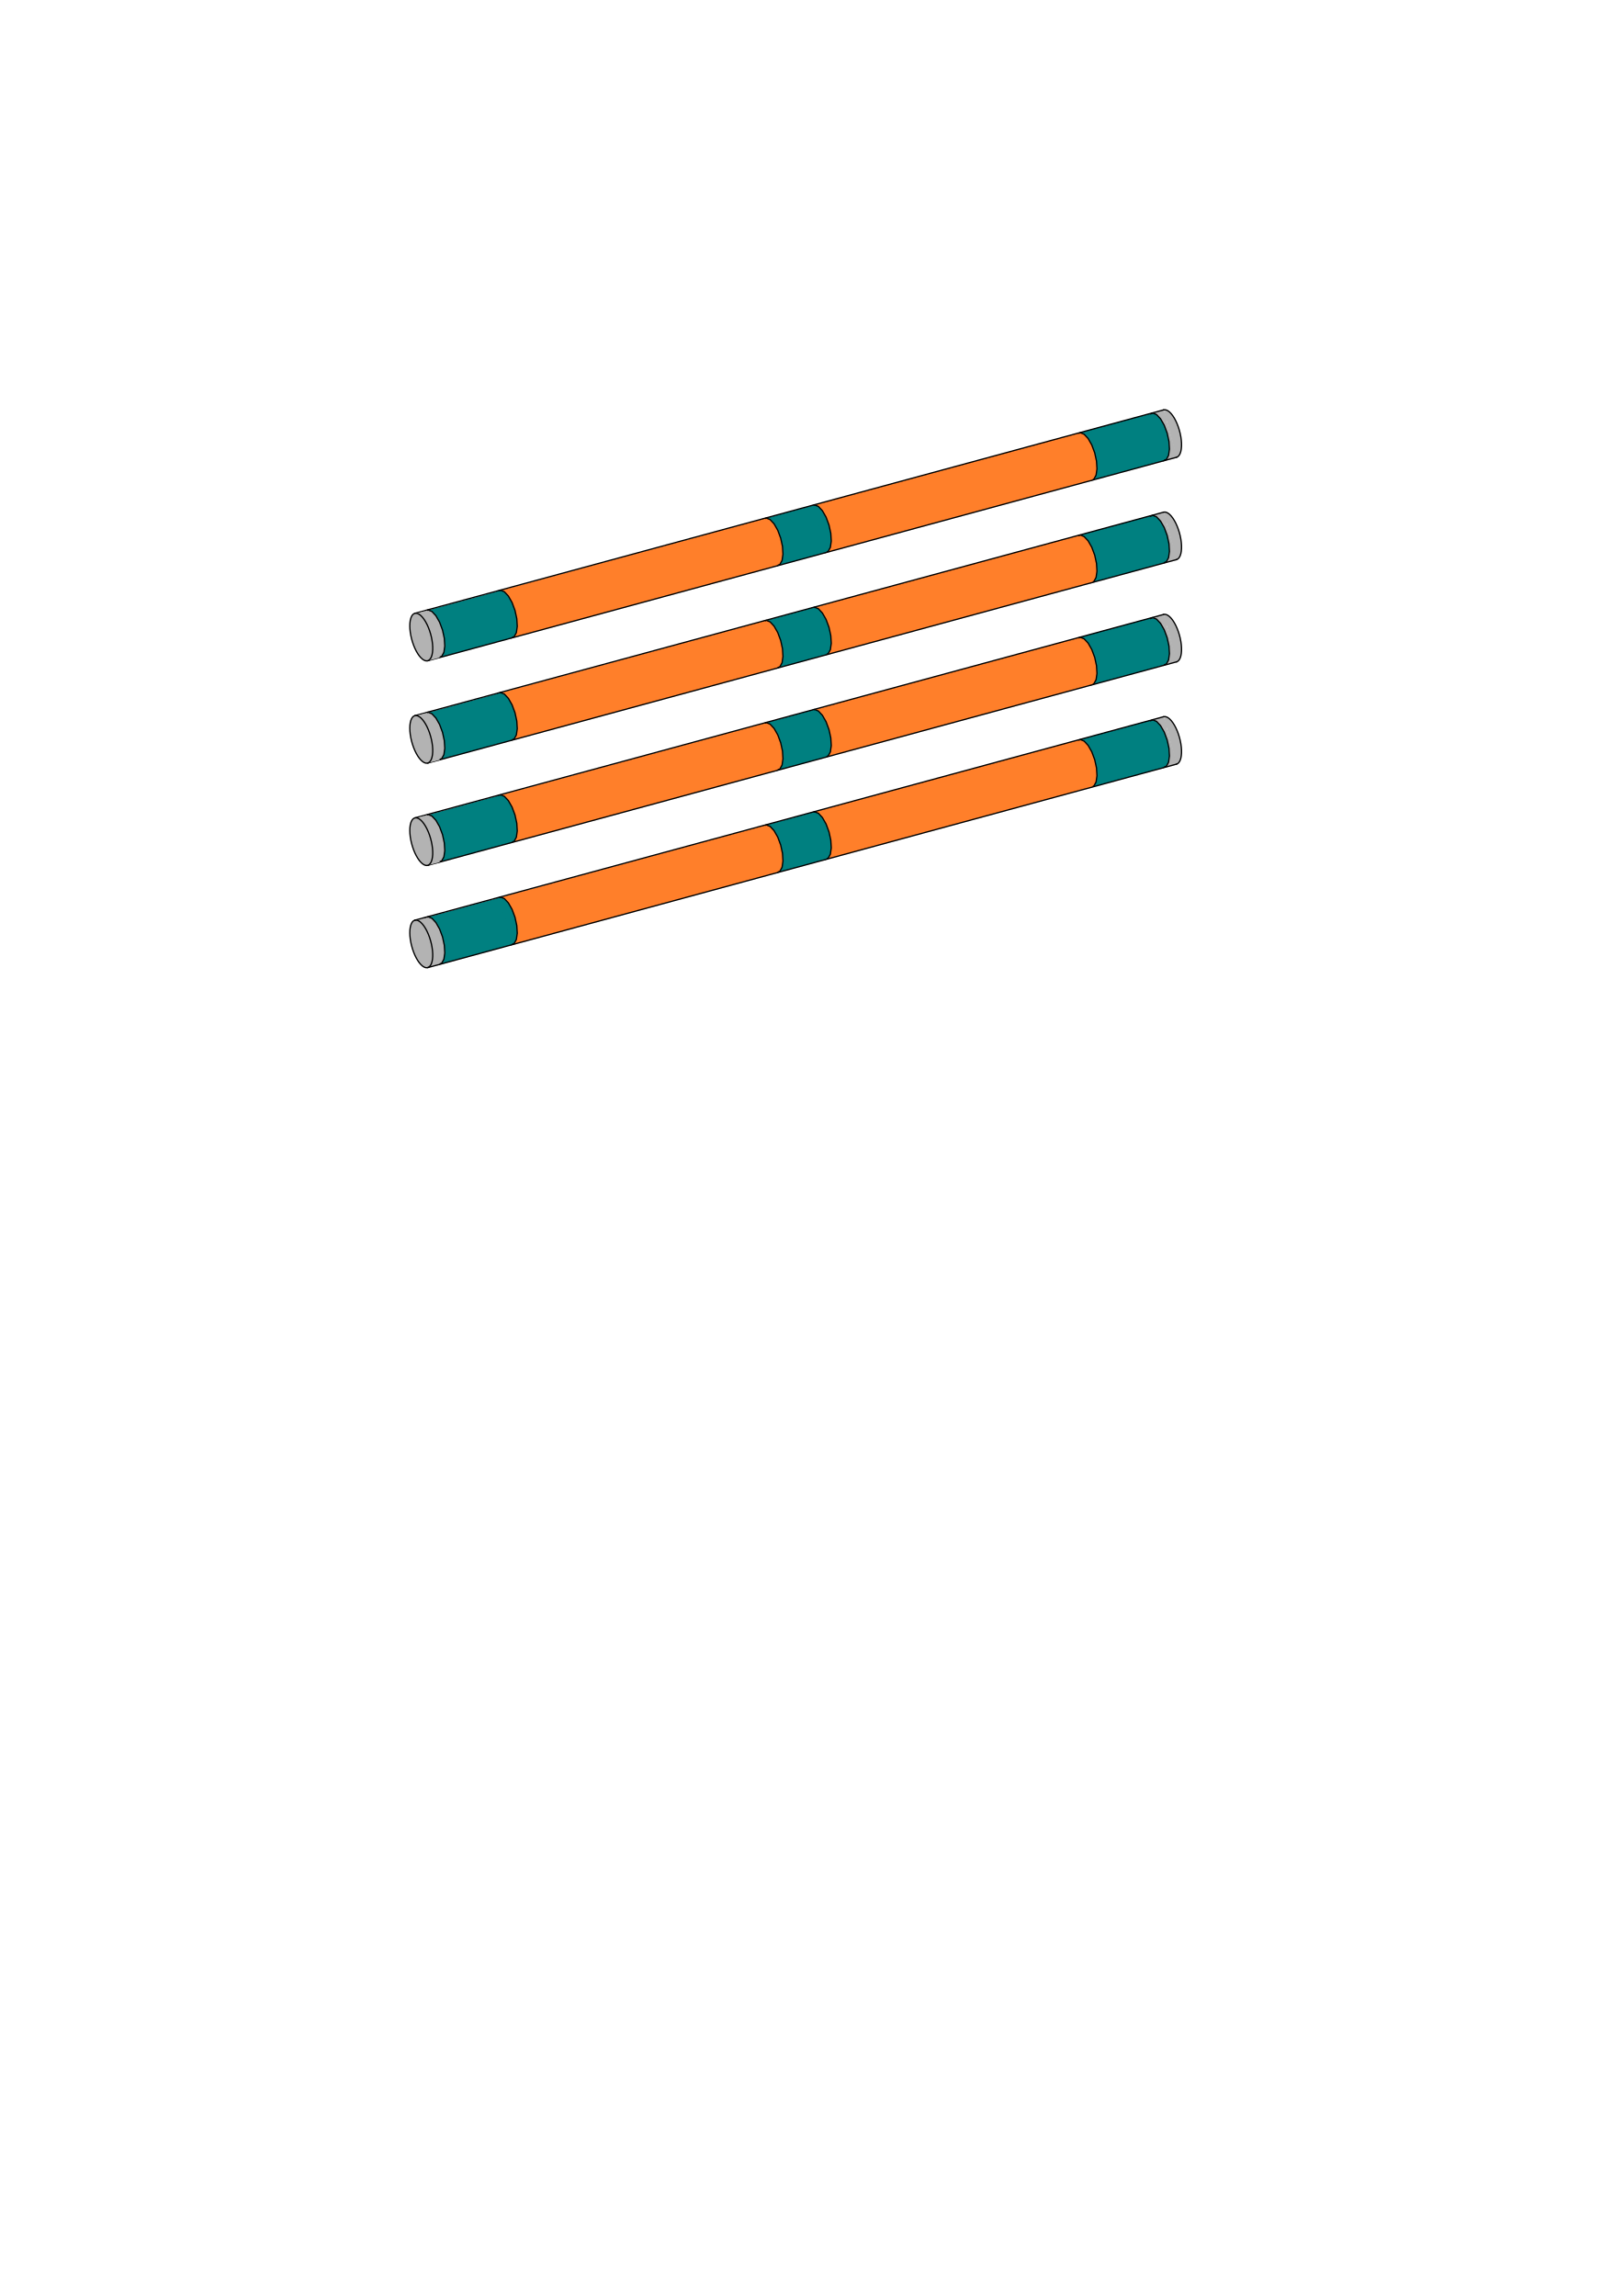
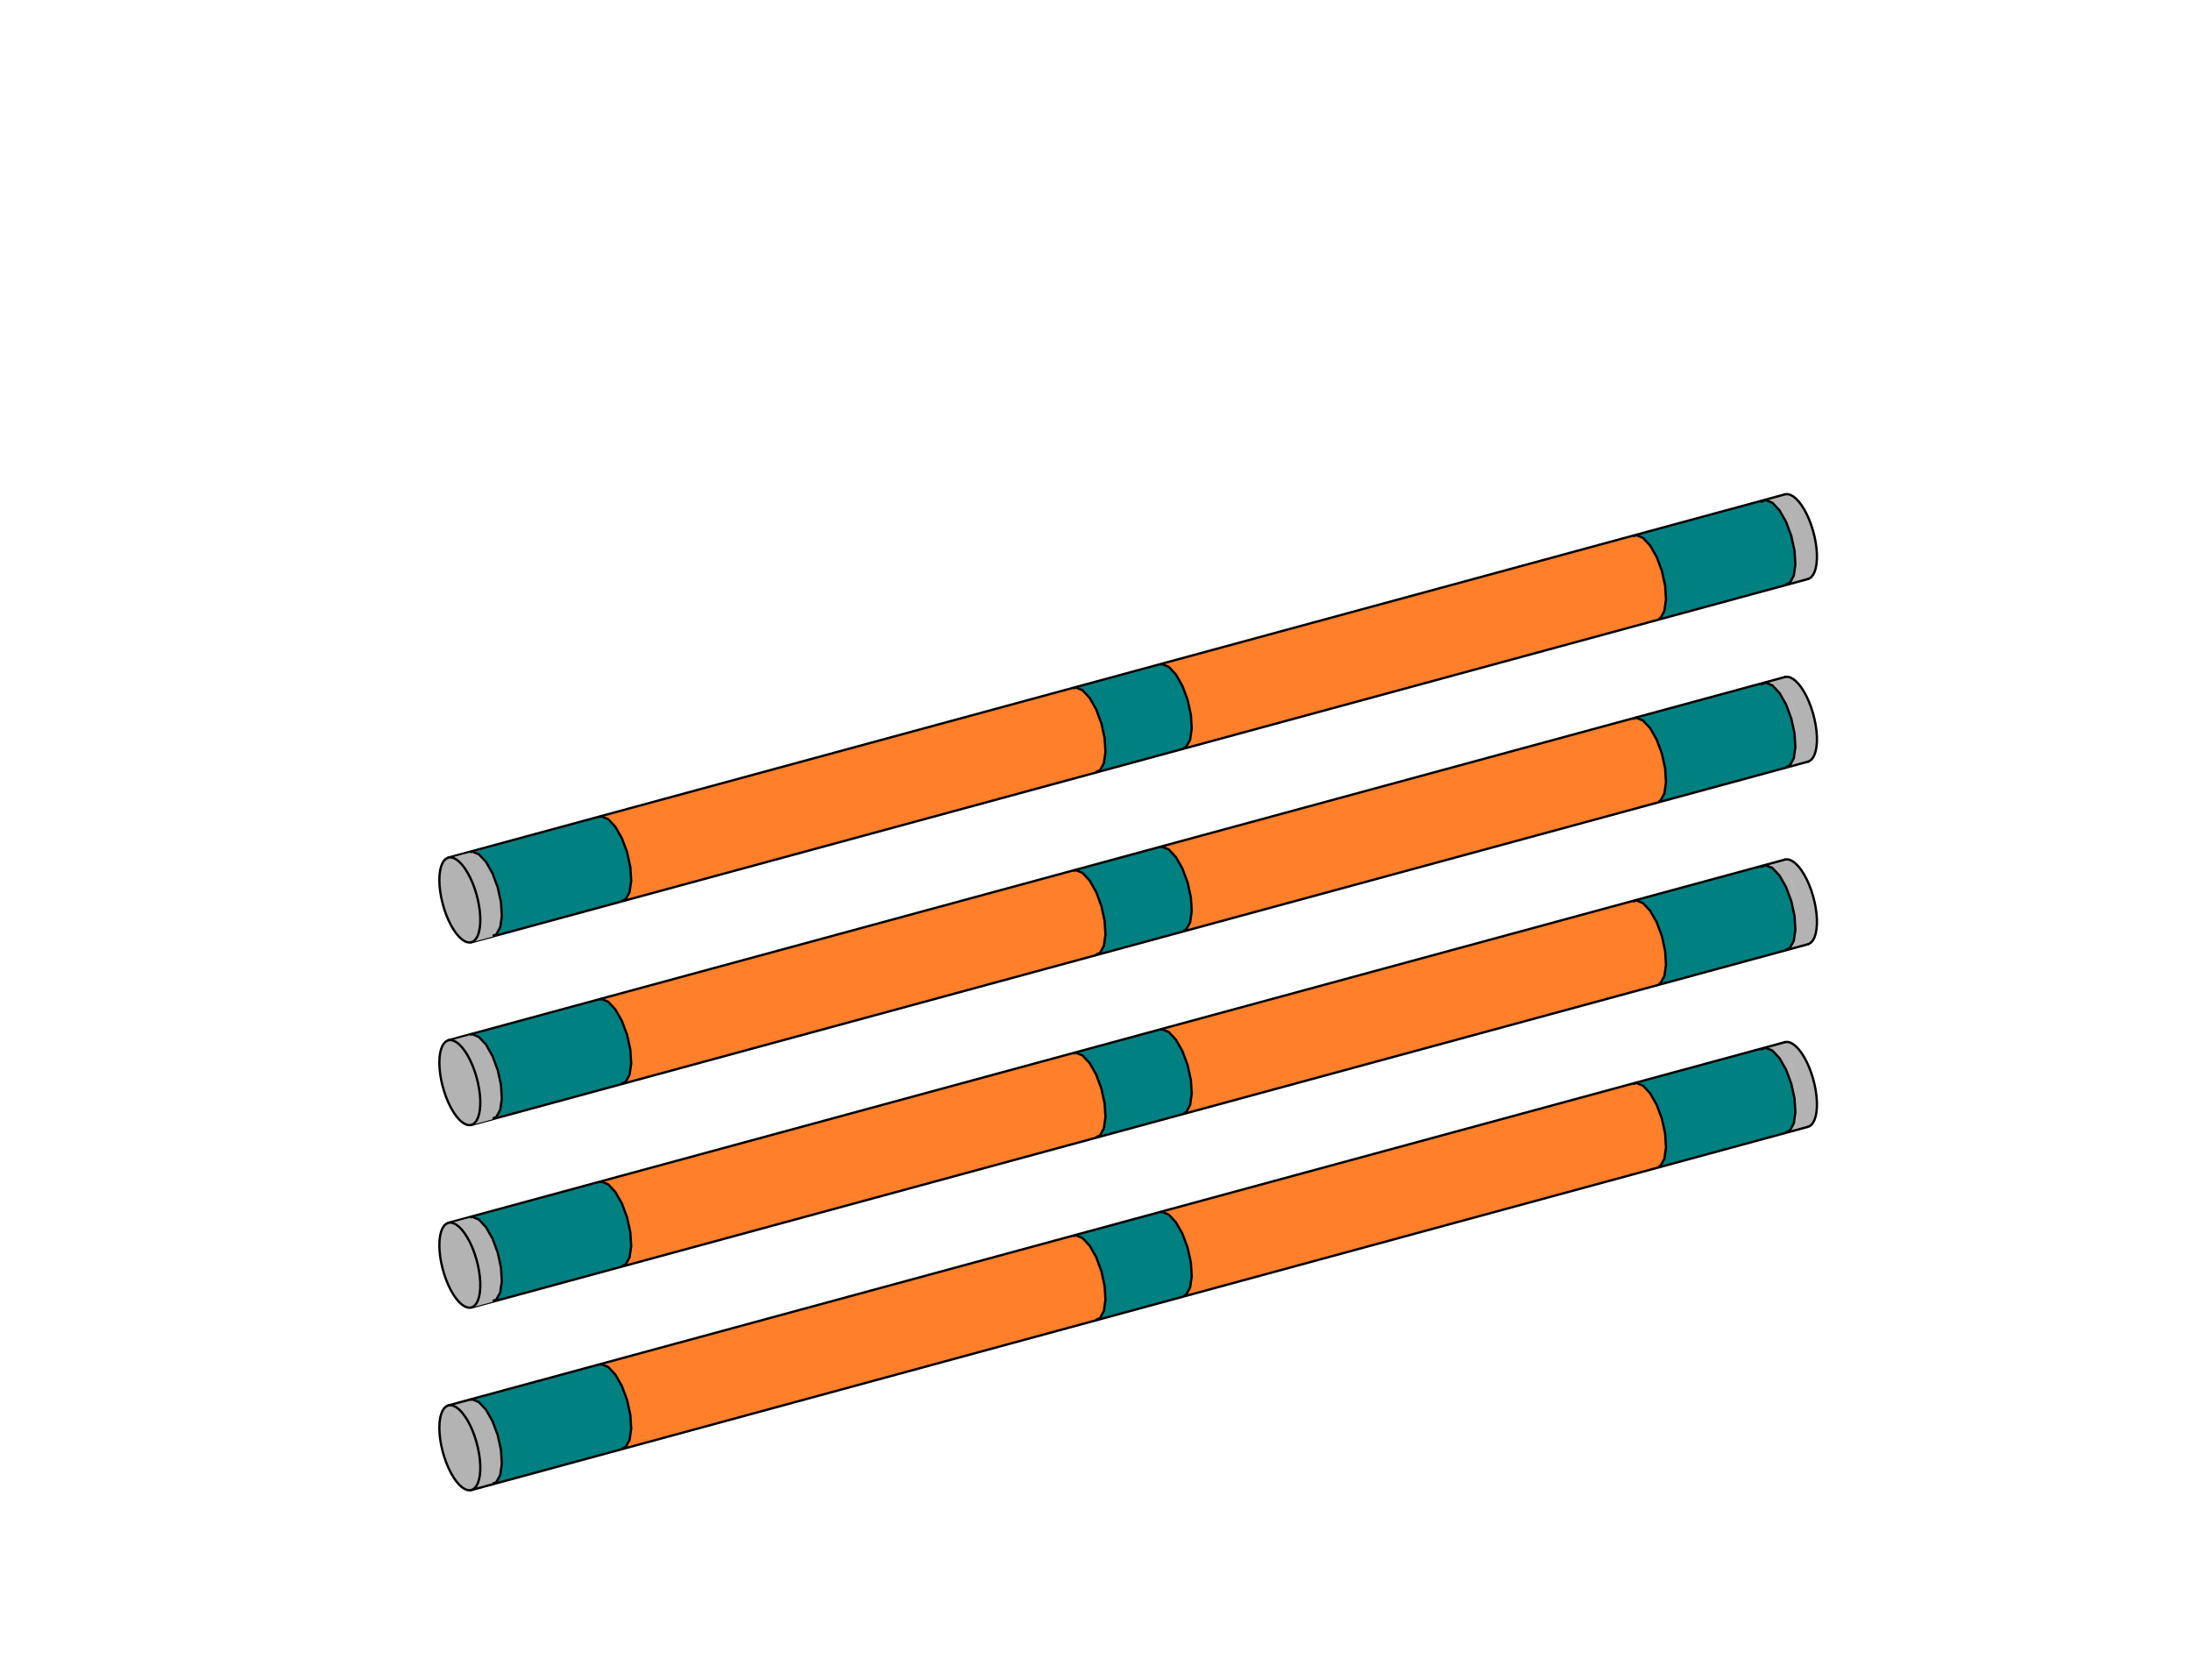
- <svg xmlns="http://www.w3.org/2000/svg" viewBox="0 0 793.701 1122.52" width="793.701" height="1122.52" version="1.1" id="svg60400">
+ <svg xmlns="http://www.w3.org/2000/svg" viewBox="80 270 600 50" width="300" height="230" version="1.1" id="svg60400">
  <defs id="defs59740">
    <marker id="DistanceX" orient="auto" refX="0.0" refY="0.0" style="overflow:visible">
      <path d="M 3,-3 L -3,3 M 0,-5 L  0,5" style="stroke:#000000; stroke-width:0.5" id="path59727" />
    </marker>
    <pattern id="Hatch" patternUnits="userSpaceOnUse" width="8" height="8" x="0" y="0">
      <path d="M8 4 l-4,4" stroke="#000000" stroke-width="0.25" linecap="square" id="path59730" />
      <path d="M6 2 l-4,4" stroke="#000000" stroke-width="0.25" linecap="square" id="path59732" />
      <path d="M4 0 l-4,4" stroke="#000000" stroke-width="0.25" linecap="square" id="path59734" />
    </pattern>
    <symbol id="*Model_Space" />
    <symbol id="*Paper_Space" />
    <symbol id="*Paper_Space0" />
  </defs>
  <g id="g60396">
    <g id="g60599" style="stroke-width:0.631;stroke-dasharray:none">
      <g id="g60589" style="fill:#b3b3b3;stroke-width:0.631;stroke-dasharray:none">
        <path id="path60559" style="fill:#b3b3b3;stroke:#000000;stroke-width:0.631;stroke-opacity:0;stroke-dasharray:none" d="M 562.117 202.16 L 569.016 225.223 L 575.5 223.459 L 568.693 200.367 L 562.117 202.16 z " />
        <path d="m 568.808,200.38 0.015,-0.004 0.678,-0.057 0.725,0.17 0.759,0.393 0.778,0.609 0.782,0.813 0.77,1.002 0.744,1.17 0.703,1.316 0.649,1.437 0.581,1.529 0.503,1.592 0.415,1.623 0.318,1.623 0.216,1.592 0.109,1.529 v 1.437 l -0.109,1.317 -0.216,1.171 -0.318,1.002 -0.415,0.814 -0.503,0.61 -0.581,0.394 -0.301,0.109" style="fill:#b3b3b3;stroke:#000000;stroke-width:0.631;stroke-linecap:round;stroke-dasharray:none" id="path60388" />
      </g>
      <rect style="fill:#b3b3b3;stroke:#000000;stroke-width:0.631;stroke-opacity:0;stroke-dasharray:none" id="rect60593" width="2.067" height="5.02" x="456.596" y="391.824" ry="0.084" transform="rotate(-21.07521)" />
    </g>
    <g id="g60599-3" transform="translate(0,50.01862)" style="stroke-width:0.631;stroke-dasharray:none">
      <g id="g60589-7" style="fill:#b3b3b3;stroke-width:0.631;stroke-dasharray:none">
        <path id="path60559-9" style="fill:#b3b3b3;stroke:#000000;stroke-width:0.631;stroke-opacity:0;stroke-dasharray:none" d="m 562.117,202.16 6.898,23.062 6.484,-1.764 -6.807,-23.092 z" />
        <path d="m 568.808,200.38 0.015,-0.004 0.678,-0.057 0.725,0.17 0.759,0.393 0.778,0.609 0.782,0.813 0.77,1.002 0.744,1.17 0.703,1.316 0.649,1.437 0.581,1.529 0.503,1.592 0.415,1.623 0.318,1.623 0.216,1.592 0.109,1.529 v 1.437 l -0.109,1.317 -0.216,1.171 -0.318,1.002 -0.415,0.814 -0.503,0.61 -0.581,0.394 -0.301,0.109" style="fill:#b3b3b3;stroke:#000000;stroke-width:0.631;stroke-linecap:round;stroke-dasharray:none" id="path60388-0" />
      </g>
      <rect style="fill:#b3b3b3;stroke:#000000;stroke-width:0.631;stroke-opacity:0;stroke-dasharray:none" id="rect60593-5" width="2.067" height="5.02" x="456.596" y="391.824" ry="0.084" transform="rotate(-21.07521)" />
    </g>
    <g id="g60599-7" transform="translate(0,100.0186)" style="stroke-width:0.631;stroke-dasharray:none">
      <g id="g60589-5" style="fill:#b3b3b3;stroke-width:0.631;stroke-dasharray:none">
        <path id="path60559-1" style="fill:#b3b3b3;stroke:#000000;stroke-width:0.631;stroke-opacity:0;stroke-dasharray:none" d="m 562.117,202.16 6.898,23.062 6.484,-1.764 -6.807,-23.092 z" />
        <path d="m 568.808,200.38 0.015,-0.004 0.678,-0.057 0.725,0.17 0.759,0.393 0.778,0.609 0.782,0.813 0.77,1.002 0.744,1.17 0.703,1.316 0.649,1.437 0.581,1.529 0.503,1.592 0.415,1.623 0.318,1.623 0.216,1.592 0.109,1.529 v 1.437 l -0.109,1.317 -0.216,1.171 -0.318,1.002 -0.415,0.814 -0.503,0.61 -0.581,0.394 -0.301,0.109" style="fill:#b3b3b3;stroke:#000000;stroke-width:0.631;stroke-linecap:round;stroke-dasharray:none" id="path60388-1" />
      </g>
      <rect style="fill:#b3b3b3;stroke:#000000;stroke-width:0.631;stroke-opacity:0;stroke-dasharray:none" id="rect60593-8" width="2.067" height="5.02" x="456.596" y="391.824" ry="0.084" transform="rotate(-21.07521)" />
    </g>
    <g id="g60599-8" transform="translate(0,150.0186)" style="stroke-width:0.631;stroke-dasharray:none">
      <g id="g60589-9" style="fill:#b3b3b3;stroke-width:0.631;stroke-dasharray:none">
        <path id="path60559-91" style="fill:#b3b3b3;stroke:#000000;stroke-width:0.631;stroke-opacity:0;stroke-dasharray:none" d="m 562.117,202.16 6.898,23.062 6.484,-1.764 -6.807,-23.092 z" />
        <path d="m 568.808,200.38 0.015,-0.004 0.678,-0.057 0.725,0.17 0.759,0.393 0.778,0.609 0.782,0.813 0.77,1.002 0.744,1.17 0.703,1.316 0.649,1.437 0.581,1.529 0.503,1.592 0.415,1.623 0.318,1.623 0.216,1.592 0.109,1.529 v 1.437 l -0.109,1.317 -0.216,1.171 -0.318,1.002 -0.415,0.814 -0.503,0.61 -0.581,0.394 -0.301,0.109" style="fill:#b3b3b3;stroke:#000000;stroke-width:0.631;stroke-linecap:round;stroke-dasharray:none" id="path60388-7" />
      </g>
      <rect style="fill:#b3b3b3;stroke:#000000;stroke-width:0.631;stroke-opacity:0;stroke-dasharray:none" id="rect60593-7" width="2.067" height="5.02" x="456.596" y="391.824" ry="0.084" transform="rotate(-21.07521)" />
    </g>
    <g id="b10-s5" style="stroke-width:0.631;stroke-dasharray:none">
      <g id="g60585" style="fill:#008080;stroke-width:0.631;stroke-dasharray:none">
        <path d="m 571.418,215.802 -0.884,-4.05 -1.424,-3.83 -1.793,-3.147 -1.945,-2.085 -1.862,-0.772 -1.555,0.635 -1.061,1.965 -0.438,3.058 0.237,3.782 0.884,4.05 1.424,3.83 1.793,3.147 1.945,2.085 1.862,0.772 1.555,-0.635 1.061,-1.965 0.438,-3.058 -0.237,-3.782" style="fill:#008080;stroke:#000000;stroke-linecap:round;stroke-width:0.631;stroke-dasharray:none" id="path60372" />
        <path id="path60556" style="fill:#008080;stroke:#000000;stroke-width:0.631;stroke-opacity:0;stroke-dasharray:none" d="M 562.117 202.16 L 527.182 211.682 L 534.248 234.674 L 569.016 225.223 L 562.117 202.16 z " />
      </g>
      <g id="g60585-2" style="fill:#008080;stroke-width:0.631;stroke-dasharray:none" transform="translate(0,50.01862)">
        <path d="m 571.418,215.802 -0.884,-4.05 -1.424,-3.83 -1.793,-3.147 -1.945,-2.085 -1.862,-0.772 -1.555,0.635 -1.061,1.965 -0.438,3.058 0.237,3.782 0.884,4.05 1.424,3.83 1.793,3.147 1.945,2.085 1.862,0.772 1.555,-0.635 1.061,-1.965 0.438,-3.058 -0.237,-3.782" style="fill:#008080;stroke:#000000;stroke-linecap:round;stroke-width:0.631;stroke-dasharray:none" id="path60372-3" />
        <path id="path60556-8" style="fill:#008080;stroke:#000000;stroke-width:0.631;stroke-opacity:0;stroke-dasharray:none" d="m 562.117,202.16 -34.936,9.521 7.066,22.992 34.768,-9.451 z" />
      </g>
      <g id="g60585-0" style="fill:#008080;stroke-width:0.631;stroke-dasharray:none" transform="translate(0,100.0186)">
        <path d="m 571.418,215.802 -0.884,-4.05 -1.424,-3.83 -1.793,-3.147 -1.945,-2.085 -1.862,-0.772 -1.555,0.635 -1.061,1.965 -0.438,3.058 0.237,3.782 0.884,4.05 1.424,3.83 1.793,3.147 1.945,2.085 1.862,0.772 1.555,-0.635 1.061,-1.965 0.438,-3.058 -0.237,-3.782" style="fill:#008080;stroke:#000000;stroke-linecap:round;stroke-width:0.631;stroke-dasharray:none" id="path60372-2" />
        <path id="path60556-7" style="fill:#008080;stroke:#000000;stroke-width:0.631;stroke-opacity:0;stroke-dasharray:none" d="m 562.117,202.16 -34.936,9.521 7.066,22.992 34.768,-9.451 z" />
      </g>
      <g id="g60585-5" style="fill:#008080;stroke-width:0.631;stroke-dasharray:none" transform="translate(0,150.0186)">
        <path d="m 571.418,215.802 -0.884,-4.05 -1.424,-3.83 -1.793,-3.147 -1.945,-2.085 -1.862,-0.772 -1.555,0.635 -1.061,1.965 -0.438,3.058 0.237,3.782 0.884,4.05 1.424,3.83 1.793,3.147 1.945,2.085 1.862,0.772 1.555,-0.635 1.061,-1.965 0.438,-3.058 -0.237,-3.782" style="fill:#008080;stroke:#000000;stroke-linecap:round;stroke-width:0.631;stroke-dasharray:none" id="path60372-8" />
        <path id="path60556-1" style="fill:#008080;stroke:#000000;stroke-width:0.631;stroke-opacity:0;stroke-dasharray:none" d="m 562.117,202.16 -34.936,9.521 7.066,22.992 34.768,-9.451 z" />
      </g>
    </g>
    <g id="b10-s4" style="stroke-width:0.631;stroke-dasharray:none">
      <g id="g60581" style="fill:#ff7f2a;stroke-width:0.631;stroke-dasharray:none">
        <path d="m 535.995,225.429 -0.884,-4.05 -1.424,-3.83 -1.793,-3.147 -1.945,-2.085 -1.862,-0.772 -1.555,0.635 -1.061,1.965 -0.438,3.058 0.237,3.782 0.884,4.05 1.424,3.83 1.793,3.147 1.945,2.085 1.862,0.772 1.555,-0.635 1.061,-1.965 0.438,-3.058 -0.237,-3.782" style="fill:#ff7f2a;stroke:#000000;stroke-linecap:round;stroke-width:0.631;stroke-dasharray:none" id="path60376" />
        <path id="path60553" style="fill:#ff7f2a;stroke:#000000;stroke-width:0.631;stroke-opacity:0;stroke-dasharray:none" d="M 534.248 234.674 L 527.182 211.682 L 397.764 246.955 L 404.145 270.047 L 534.248 234.674 z " />
      </g>
      <g id="g60581-7" style="fill:#ff7f2a;stroke-width:0.631;stroke-dasharray:none" transform="translate(0,50.01862)">
        <path d="m 535.995,225.429 -0.884,-4.05 -1.424,-3.83 -1.793,-3.147 -1.945,-2.085 -1.862,-0.772 -1.555,0.635 -1.061,1.965 -0.438,3.058 0.237,3.782 0.884,4.05 1.424,3.83 1.793,3.147 1.945,2.085 1.862,0.772 1.555,-0.635 1.061,-1.965 0.438,-3.058 -0.237,-3.782" style="fill:#ff7f2a;stroke:#000000;stroke-linecap:round;stroke-width:0.631;stroke-dasharray:none" id="path60376-9" />
        <path id="path60553-2" style="fill:#ff7f2a;stroke:#000000;stroke-width:0.631;stroke-opacity:0;stroke-dasharray:none" d="m 534.248,234.674 -7.066,-22.992 -129.418,35.273 6.381,23.092 z" />
      </g>
      <g id="g60581-1" style="fill:#ff7f2a;stroke-width:0.631;stroke-dasharray:none" transform="translate(0,100.0186)">
        <path d="m 535.995,225.429 -0.884,-4.05 -1.424,-3.83 -1.793,-3.147 -1.945,-2.085 -1.862,-0.772 -1.555,0.635 -1.061,1.965 -0.438,3.058 0.237,3.782 0.884,4.05 1.424,3.83 1.793,3.147 1.945,2.085 1.862,0.772 1.555,-0.635 1.061,-1.965 0.438,-3.058 -0.237,-3.782" style="fill:#ff7f2a;stroke:#000000;stroke-linecap:round;stroke-width:0.631;stroke-dasharray:none" id="path60376-4" />
        <path id="path60553-7" style="fill:#ff7f2a;stroke:#000000;stroke-width:0.631;stroke-opacity:0;stroke-dasharray:none" d="m 534.248,234.674 -7.066,-22.992 -129.418,35.273 6.381,23.092 z" />
      </g>
      <g id="g60581-2" style="fill:#ff7f2a;stroke-width:0.631;stroke-dasharray:none" transform="translate(0,150.0186)">
        <path d="m 535.995,225.429 -0.884,-4.05 -1.424,-3.83 -1.793,-3.147 -1.945,-2.085 -1.862,-0.772 -1.555,0.635 -1.061,1.965 -0.438,3.058 0.237,3.782 0.884,4.05 1.424,3.83 1.793,3.147 1.945,2.085 1.862,0.772 1.555,-0.635 1.061,-1.965 0.438,-3.058 -0.237,-3.782" style="fill:#ff7f2a;stroke:#000000;stroke-linecap:round;stroke-width:0.631;stroke-dasharray:none" id="path60376-48" />
        <path id="path60553-1" style="fill:#ff7f2a;stroke:#000000;stroke-width:0.631;stroke-opacity:0;stroke-dasharray:none" d="m 534.248,234.674 -7.066,-22.992 -129.418,35.273 6.381,23.092 z" />
      </g>
    </g>
    <g id="b10-s3" style="stroke-width:0.631;stroke-dasharray:none">
      <g id="g60577" style="fill:#008080;stroke-width:0.631;stroke-dasharray:none">
        <path d="m 406.112,260.729 -0.884,-4.05 -1.424,-3.83 -1.793,-3.147 -1.945,-2.085 -1.862,-0.772 -1.555,0.635 -1.061,1.965 -0.438,3.058 0.237,3.782 0.884,4.05 1.424,3.83 1.793,3.147 1.945,2.085 1.862,0.772 1.555,-0.635 1.061,-1.965 0.438,-3.058 -0.237,-3.782" style="fill:#008080;stroke:#000000;stroke-linecap:round;stroke-width:0.631;stroke-dasharray:none" id="path60378" />
        <path id="path60550" style="fill:#008080;stroke:#000000;stroke-width:0.631;stroke-opacity:0;stroke-dasharray:none" d="M 404.145 270.047 L 397.764 246.955 L 373.957 253.443 L 380.145 276.572 L 404.145 270.047 z " />
      </g>
      <g id="g60577-1" style="fill:#008080;stroke-width:0.631;stroke-dasharray:none" transform="translate(0,50.01862)">
        <path d="m 406.112,260.729 -0.884,-4.05 -1.424,-3.83 -1.793,-3.147 -1.945,-2.085 -1.862,-0.772 -1.555,0.635 -1.061,1.965 -0.438,3.058 0.237,3.782 0.884,4.05 1.424,3.83 1.793,3.147 1.945,2.085 1.862,0.772 1.555,-0.635 1.061,-1.965 0.438,-3.058 -0.237,-3.782" style="fill:#008080;stroke:#000000;stroke-linecap:round;stroke-width:0.631;stroke-dasharray:none" id="path60378-8" />
        <path id="path60550-7" style="fill:#008080;stroke:#000000;stroke-width:0.631;stroke-opacity:0;stroke-dasharray:none" d="m 404.145,270.047 -6.381,-23.092 -23.807,6.488 6.188,23.129 z" />
      </g>
      <g id="g60577-8" style="fill:#008080;stroke-width:0.631;stroke-dasharray:none" transform="translate(0,100.0186)">
        <path d="m 406.112,260.729 -0.884,-4.05 -1.424,-3.83 -1.793,-3.147 -1.945,-2.085 -1.862,-0.772 -1.555,0.635 -1.061,1.965 -0.438,3.058 0.237,3.782 0.884,4.05 1.424,3.83 1.793,3.147 1.945,2.085 1.862,0.772 1.555,-0.635 1.061,-1.965 0.438,-3.058 -0.237,-3.782" style="fill:#008080;stroke:#000000;stroke-linecap:round;stroke-width:0.631;stroke-dasharray:none" id="path60378-9" />
        <path id="path60550-9" style="fill:#008080;stroke:#000000;stroke-width:0.631;stroke-opacity:0;stroke-dasharray:none" d="m 404.145,270.047 -6.381,-23.092 -23.807,6.488 6.188,23.129 z" />
      </g>
      <g id="g60577-6" style="fill:#008080;stroke-width:0.631;stroke-dasharray:none" transform="translate(0,150.0186)">
        <path d="m 406.112,260.729 -0.884,-4.05 -1.424,-3.83 -1.793,-3.147 -1.945,-2.085 -1.862,-0.772 -1.555,0.635 -1.061,1.965 -0.438,3.058 0.237,3.782 0.884,4.05 1.424,3.83 1.793,3.147 1.945,2.085 1.862,0.772 1.555,-0.635 1.061,-1.965 0.438,-3.058 -0.237,-3.782" style="fill:#008080;stroke:#000000;stroke-linecap:round;stroke-width:0.631;stroke-dasharray:none" id="path60378-87" />
        <path id="path60550-91" style="fill:#008080;stroke:#000000;stroke-width:0.631;stroke-opacity:0;stroke-dasharray:none" d="m 404.145,270.047 -6.381,-23.092 -23.807,6.488 6.188,23.129 z" />
      </g>
    </g>
    <g id="b10-s2" style="stroke-width:0.631;stroke-dasharray:none">
      <g id="g60573" style="fill:#ff7f2a;stroke-width:0.631;stroke-dasharray:none">
        <path d="m 382.496,267.147 -0.884,-4.05 -1.424,-3.83 -1.793,-3.147 -1.945,-2.085 -1.862,-0.772 -1.555,0.635 -1.061,1.965 -0.438,3.058 0.237,3.782 0.884,4.05 1.424,3.83 1.793,3.147 1.945,2.085 1.862,0.772 1.555,-0.635 1.061,-1.965 0.438,-3.058 -0.237,-3.782" style="fill:#ff7f2a;stroke:#000000;stroke-linecap:round;stroke-width:0.631;stroke-dasharray:none" id="path60380" />
        <path id="path60546" style="fill:#ff7f2a;stroke:#000000;stroke-width:0.631;stroke-opacity:0;stroke-dasharray:none" d="M 380.145 276.572 L 373.957 253.443 L 244.211 288.807 C 244.931 291.594 245.499 293.809 246.811 298.826 C 248.502 305.295 249.805 310.095 250.352 311.859 L 380.145 276.572 z " />
      </g>
      <g id="g60573-2" style="fill:#ff7f2a;stroke-width:0.631;stroke-dasharray:none" transform="translate(0,50.01862)">
        <path d="m 382.496,267.147 -0.884,-4.05 -1.424,-3.83 -1.793,-3.147 -1.945,-2.085 -1.862,-0.772 -1.555,0.635 -1.061,1.965 -0.438,3.058 0.237,3.782 0.884,4.05 1.424,3.83 1.793,3.147 1.945,2.085 1.862,0.772 1.555,-0.635 1.061,-1.965 0.438,-3.058 -0.237,-3.782" style="fill:#ff7f2a;stroke:#000000;stroke-linecap:round;stroke-width:0.631;stroke-dasharray:none" id="path60380-1" />
        <path id="path60546-1" style="fill:#ff7f2a;stroke:#000000;stroke-width:0.631;stroke-opacity:0;stroke-dasharray:none" d="m 380.145,276.572 -6.188,-23.129 -129.746,35.363 c 0.72,2.788 1.288,5.002 2.6,10.02 1.692,6.469 2.994,11.269 3.541,13.033 z" />
      </g>
      <g id="g60573-4" style="fill:#ff7f2a;stroke-width:0.631;stroke-dasharray:none" transform="translate(0,100.0186)">
        <path d="m 382.496,267.147 -0.884,-4.05 -1.424,-3.83 -1.793,-3.147 -1.945,-2.085 -1.862,-0.772 -1.555,0.635 -1.061,1.965 -0.438,3.058 0.237,3.782 0.884,4.05 1.424,3.83 1.793,3.147 1.945,2.085 1.862,0.772 1.555,-0.635 1.061,-1.965 0.438,-3.058 -0.237,-3.782" style="fill:#ff7f2a;stroke:#000000;stroke-linecap:round;stroke-width:0.631;stroke-dasharray:none" id="path60380-4" />
        <path id="path60546-5" style="fill:#ff7f2a;stroke:#000000;stroke-width:0.631;stroke-opacity:0;stroke-dasharray:none" d="m 380.145,276.572 -6.188,-23.129 -129.746,35.363 c 0.72,2.788 1.288,5.002 2.6,10.02 1.692,6.469 2.994,11.269 3.541,13.033 z" />
      </g>
      <g id="g60573-41" style="fill:#ff7f2a;stroke-width:0.631;stroke-dasharray:none" transform="translate(0,150.0186)">
        <path d="m 382.496,267.147 -0.884,-4.05 -1.424,-3.83 -1.793,-3.147 -1.945,-2.085 -1.862,-0.772 -1.555,0.635 -1.061,1.965 -0.438,3.058 0.237,3.782 0.884,4.05 1.424,3.83 1.793,3.147 1.945,2.085 1.862,0.772 1.555,-0.635 1.061,-1.965 0.438,-3.058 -0.237,-3.782" style="fill:#ff7f2a;stroke:#000000;stroke-linecap:round;stroke-width:0.631;stroke-dasharray:none" id="path60380-2" />
        <path id="path60546-0" style="fill:#ff7f2a;stroke:#000000;stroke-width:0.631;stroke-opacity:0;stroke-dasharray:none" d="m 380.145,276.572 -6.188,-23.129 -129.746,35.363 c 0.72,2.788 1.288,5.002 2.6,10.02 1.692,6.469 2.994,11.269 3.541,13.033 z" />
      </g>
    </g>
    <g id="g60986" style="stroke-width:0.631;stroke-dasharray:none">
      <g id="g60569" style="fill:#008080;stroke-width:0.631;stroke-dasharray:none">
        <path d="m 252.612,302.447 -0.884,-4.05 -1.424,-3.83 -1.793,-3.147 -1.945,-2.085 -1.862,-0.772 -1.555,0.635 -1.061,1.965 -0.438,3.058 0.237,3.782 0.884,4.05 1.424,3.83 1.793,3.147 1.945,2.085 1.862,0.772 1.555,-0.635 1.061,-1.965 0.438,-3.058 -0.237,-3.782" style="fill:#008080;stroke:#000000;stroke-linecap:round;stroke-width:0.631;stroke-dasharray:none" id="path60382" />
        <path id="path60543" style="fill:#008080;stroke:#000000;stroke-width:0.631;stroke-opacity:0;stroke-dasharray:none" d="M 250.352 311.859 C 249.805 310.095 248.502 305.295 246.811 298.826 C 245.499 293.809 244.931 291.594 244.211 288.807 L 208.764 298.469 L 214.949 321.484 L 250.352 311.859 z " />
      </g>
      <g id="g60569-3" style="fill:#008080;stroke-width:0.631;stroke-dasharray:none" transform="translate(0,50.01862)">
        <path d="m 252.612,302.447 -0.884,-4.05 -1.424,-3.83 -1.793,-3.147 -1.945,-2.085 -1.862,-0.772 -1.555,0.635 -1.061,1.965 -0.438,3.058 0.237,3.782 0.884,4.05 1.424,3.83 1.793,3.147 1.945,2.085 1.862,0.772 1.555,-0.635 1.061,-1.965 0.438,-3.058 -0.237,-3.782" style="fill:#008080;stroke:#000000;stroke-linecap:round;stroke-width:0.631;stroke-dasharray:none" id="path60382-3" />
        <path id="path60543-0" style="fill:#008080;stroke:#000000;stroke-width:0.631;stroke-opacity:0;stroke-dasharray:none" d="m 250.352,311.859 c -0.547,-1.765 -1.849,-6.564 -3.541,-13.033 -1.312,-5.017 -1.88,-7.232 -2.6,-10.02 l -35.447,9.662 6.186,23.016 z" />
      </g>
      <g id="g60569-6" style="fill:#008080;stroke-width:0.631;stroke-dasharray:none" transform="translate(0,100.0186)">
        <path d="m 252.612,302.447 -0.884,-4.05 -1.424,-3.83 -1.793,-3.147 -1.945,-2.085 -1.862,-0.772 -1.555,0.635 -1.061,1.965 -0.438,3.058 0.237,3.782 0.884,4.05 1.424,3.83 1.793,3.147 1.945,2.085 1.862,0.772 1.555,-0.635 1.061,-1.965 0.438,-3.058 -0.237,-3.782" style="fill:#008080;stroke:#000000;stroke-linecap:round;stroke-width:0.631;stroke-dasharray:none" id="path60382-7" />
        <path id="path60543-5" style="fill:#008080;stroke:#000000;stroke-width:0.631;stroke-opacity:0;stroke-dasharray:none" d="m 250.352,311.859 c -0.547,-1.765 -1.849,-6.564 -3.541,-13.033 -1.312,-5.017 -1.88,-7.232 -2.6,-10.02 l -35.447,9.662 6.186,23.016 z" />
      </g>
      <g id="g60569-60" style="fill:#008080;stroke-width:0.631;stroke-dasharray:none" transform="translate(0,150.0186)">
        <path d="m 252.612,302.447 -0.884,-4.05 -1.424,-3.83 -1.793,-3.147 -1.945,-2.085 -1.862,-0.772 -1.555,0.635 -1.061,1.965 -0.438,3.058 0.237,3.782 0.884,4.05 1.424,3.83 1.793,3.147 1.945,2.085 1.862,0.772 1.555,-0.635 1.061,-1.965 0.438,-3.058 -0.237,-3.782" style="fill:#008080;stroke:#000000;stroke-linecap:round;stroke-width:0.631;stroke-dasharray:none" id="path60382-71" />
        <path id="path60543-6" style="fill:#008080;stroke:#000000;stroke-width:0.631;stroke-opacity:0;stroke-dasharray:none" d="m 250.352,311.859 c -0.547,-1.765 -1.849,-6.564 -3.541,-13.033 -1.312,-5.017 -1.88,-7.232 -2.6,-10.02 l -35.447,9.662 6.186,23.016 z" />
      </g>
    </g>
    <g id="g60565-8" style="fill:#b3b3b3;stroke-width:0.631;stroke-dasharray:none" transform="translate(0,150.0186)">
      <path d="m 217.19,312.074 -0.884,-4.05 -1.424,-3.83 -1.793,-3.147 -1.945,-2.085 -1.862,-0.772 -1.555,0.635 -1.061,1.965 -0.438,3.058 0.237,3.782 0.884,4.05 1.424,3.83 1.793,3.147 1.945,2.085 1.862,0.772 1.555,-0.635 1.061,-1.965 0.438,-3.058 -0.237,-3.782" style="fill:#b3b3b3;stroke:#000000;stroke-linecap:round;stroke-width:0.631;stroke-dasharray:none" id="path60374-6" />
      <path id="path60529-0" style="fill:#b3b3b3;stroke:#000000;stroke-width:0.631;stroke-opacity:0;stroke-dasharray:none" d="m 214.949,321.484 -6.186,-23.016 -5.641,1.537 6.348,22.969 z" />
      <path d="m 200.315,305.982 0.055,-1.38 0.163,-1.247 0.268,-1.089 0.367,-0.91 0.46,-0.714 0.543,-0.503 0.616,-0.283 0.678,-0.057 0.725,0.17 0.759,0.393 0.778,0.609 0.782,0.813 0.77,1.002 0.744,1.17 0.703,1.316 0.649,1.437 0.581,1.529 0.503,1.592 0.415,1.623 0.318,1.623 0.216,1.592 0.109,1.529 v 1.437 l -0.109,1.317 -0.216,1.171 -0.318,1.002 -0.415,0.814 -0.503,0.61 -0.581,0.394 -0.649,0.17 -0.703,-0.056 -0.744,-0.282 -0.77,-0.502 -0.782,-0.713 -0.778,-0.91 -0.759,-1.089 -0.725,-1.246 -0.678,-1.38 -0.616,-1.486 -0.543,-1.564 -0.46,-1.611 -0.367,-1.627 -0.268,-1.611 -0.163,-1.564 -0.055,-1.487" style="fill:#b3b3b3;stroke:#000000;stroke-width:0.631;stroke-linecap:round;stroke-dasharray:none" id="path60390-6" />
    </g>
    <path style="fill:none;stroke:#000000;stroke-width:0.631;stroke-linecap:round;stroke-dasharray:none" d="m 575.111,223.57 -366.036,99.481" id="path60384" />
    <path style="fill:none;stroke:#000000;stroke-width:0.631;stroke-linecap:round;stroke-dasharray:none" d="m 202.772,299.861 366.037,-99.481" id="path60386" />
    <path style="fill:none;stroke:#000000;stroke-width:0.631;stroke-linecap:round;stroke-dasharray:none" d="m 575.111,273.589 -366.036,99.481" id="path60384-1" />
    <path style="fill:none;stroke:#000000;stroke-width:0.631;stroke-linecap:round;stroke-dasharray:none" d="m 202.772,349.88 366.037,-99.481" id="path60386-1" />
    <path style="fill:none;stroke:#000000;stroke-width:0.631;stroke-linecap:round;stroke-dasharray:none" d="m 575.111,323.589 -366.036,99.481" id="path60384-18" />
    <path style="fill:none;stroke:#000000;stroke-width:0.631;stroke-linecap:round;stroke-dasharray:none" d="m 202.772,399.88 366.037,-99.481" id="path60386-9" />
    <path style="fill:none;stroke:#000000;stroke-width:0.631;stroke-linecap:round;stroke-dasharray:none" d="m 575.111,373.589 -366.036,99.481" id="path60384-2" />
    <path style="fill:none;stroke:#000000;stroke-width:0.631;stroke-linecap:round;stroke-dasharray:none" d="m 202.772,449.88 366.037,-99.481" id="path60386-0" />
    <g id="g60565" style="fill:#b3b3b3;stroke-width:0.631;stroke-dasharray:none">
      <path d="m 217.19,312.074 -0.884,-4.05 -1.424,-3.83 -1.793,-3.147 -1.945,-2.085 -1.862,-0.772 -1.555,0.635 -1.061,1.965 -0.438,3.058 0.237,3.782 0.884,4.05 1.424,3.83 1.793,3.147 1.945,2.085 1.862,0.772 1.555,-0.635 1.061,-1.965 0.438,-3.058 -0.237,-3.782" style="fill:#b3b3b3;stroke:#000000;stroke-linecap:round;stroke-width:0.631;stroke-dasharray:none" id="path60374" />
      <path id="path60529" style="fill:#b3b3b3;stroke:#000000;stroke-width:0.631;stroke-opacity:0;stroke-dasharray:none" d="M 214.949 321.484 L 208.764 298.469 L 203.123 300.006 L 209.471 322.975 L 214.949 321.484 z " />
      <path d="m 200.315,305.982 0.055,-1.38 0.163,-1.247 0.268,-1.089 0.367,-0.91 0.46,-0.714 0.543,-0.503 0.616,-0.283 0.678,-0.057 0.725,0.17 0.759,0.393 0.778,0.609 0.782,0.813 0.77,1.002 0.744,1.17 0.703,1.316 0.649,1.437 0.581,1.529 0.503,1.592 0.415,1.623 0.318,1.623 0.216,1.592 0.109,1.529 v 1.437 l -0.109,1.317 -0.216,1.171 -0.318,1.002 -0.415,0.814 -0.503,0.61 -0.581,0.394 -0.649,0.17 -0.703,-0.056 -0.744,-0.282 -0.77,-0.502 -0.782,-0.713 -0.778,-0.91 -0.759,-1.089 -0.725,-1.246 -0.678,-1.38 -0.616,-1.486 -0.543,-1.564 -0.46,-1.611 -0.367,-1.627 -0.268,-1.611 -0.163,-1.564 -0.055,-1.487" style="fill:#b3b3b3;stroke:#000000;stroke-width:0.631;stroke-linecap:round;stroke-dasharray:none" id="path60390" />
    </g>
    <g id="g60565-6" style="fill:#b3b3b3;stroke-width:0.631;stroke-dasharray:none" transform="translate(0,50.01862)">
      <path d="m 217.19,312.074 -0.884,-4.05 -1.424,-3.83 -1.793,-3.147 -1.945,-2.085 -1.862,-0.772 -1.555,0.635 -1.061,1.965 -0.438,3.058 0.237,3.782 0.884,4.05 1.424,3.83 1.793,3.147 1.945,2.085 1.862,0.772 1.555,-0.635 1.061,-1.965 0.438,-3.058 -0.237,-3.782" style="fill:#b3b3b3;stroke:#000000;stroke-linecap:round;stroke-width:0.631;stroke-dasharray:none" id="path60374-8" />
      <path id="path60529-1" style="fill:#b3b3b3;stroke:#000000;stroke-width:0.631;stroke-opacity:0;stroke-dasharray:none" d="m 214.949,321.484 -6.186,-23.016 -5.641,1.537 6.348,22.969 z" />
      <path d="m 200.315,305.982 0.055,-1.38 0.163,-1.247 0.268,-1.089 0.367,-0.91 0.46,-0.714 0.543,-0.503 0.616,-0.283 0.678,-0.057 0.725,0.17 0.759,0.393 0.778,0.609 0.782,0.813 0.77,1.002 0.744,1.17 0.703,1.316 0.649,1.437 0.581,1.529 0.503,1.592 0.415,1.623 0.318,1.623 0.216,1.592 0.109,1.529 v 1.437 l -0.109,1.317 -0.216,1.171 -0.318,1.002 -0.415,0.814 -0.503,0.61 -0.581,0.394 -0.649,0.17 -0.703,-0.056 -0.744,-0.282 -0.77,-0.502 -0.782,-0.713 -0.778,-0.91 -0.759,-1.089 -0.725,-1.246 -0.678,-1.38 -0.616,-1.486 -0.543,-1.564 -0.46,-1.611 -0.367,-1.627 -0.268,-1.611 -0.163,-1.564 -0.055,-1.487" style="fill:#b3b3b3;stroke:#000000;stroke-width:0.631;stroke-linecap:round;stroke-dasharray:none" id="path60390-0" />
    </g>
    <g id="g60565-5" style="fill:#b3b3b3;stroke-width:0.631;stroke-dasharray:none" transform="translate(0,100.0186)">
      <path d="m 217.19,312.074 -0.884,-4.05 -1.424,-3.83 -1.793,-3.147 -1.945,-2.085 -1.862,-0.772 -1.555,0.635 -1.061,1.965 -0.438,3.058 0.237,3.782 0.884,4.05 1.424,3.83 1.793,3.147 1.945,2.085 1.862,0.772 1.555,-0.635 1.061,-1.965 0.438,-3.058 -0.237,-3.782" style="fill:#b3b3b3;stroke:#000000;stroke-linecap:round;stroke-width:0.631;stroke-dasharray:none" id="path60374-3" />
      <path id="path60529-10" style="fill:#b3b3b3;stroke:#000000;stroke-width:0.631;stroke-opacity:0;stroke-dasharray:none" d="m 214.949,321.484 -6.186,-23.016 -5.641,1.537 6.348,22.969 z" />
      <path d="m 200.315,305.982 0.055,-1.38 0.163,-1.247 0.268,-1.089 0.367,-0.91 0.46,-0.714 0.543,-0.503 0.616,-0.283 0.678,-0.057 0.725,0.17 0.759,0.393 0.778,0.609 0.782,0.813 0.77,1.002 0.744,1.17 0.703,1.316 0.649,1.437 0.581,1.529 0.503,1.592 0.415,1.623 0.318,1.623 0.216,1.592 0.109,1.529 v 1.437 l -0.109,1.317 -0.216,1.171 -0.318,1.002 -0.415,0.814 -0.503,0.61 -0.581,0.394 -0.649,0.17 -0.703,-0.056 -0.744,-0.282 -0.77,-0.502 -0.782,-0.713 -0.778,-0.91 -0.759,-1.089 -0.725,-1.246 -0.678,-1.38 -0.616,-1.486 -0.543,-1.564 -0.46,-1.611 -0.367,-1.627 -0.268,-1.611 -0.163,-1.564 -0.055,-1.487" style="fill:#b3b3b3;stroke:#000000;stroke-width:0.631;stroke-linecap:round;stroke-dasharray:none" id="path60390-8" />
    </g>
  </g>
  <g id="g60398" />
</svg>
